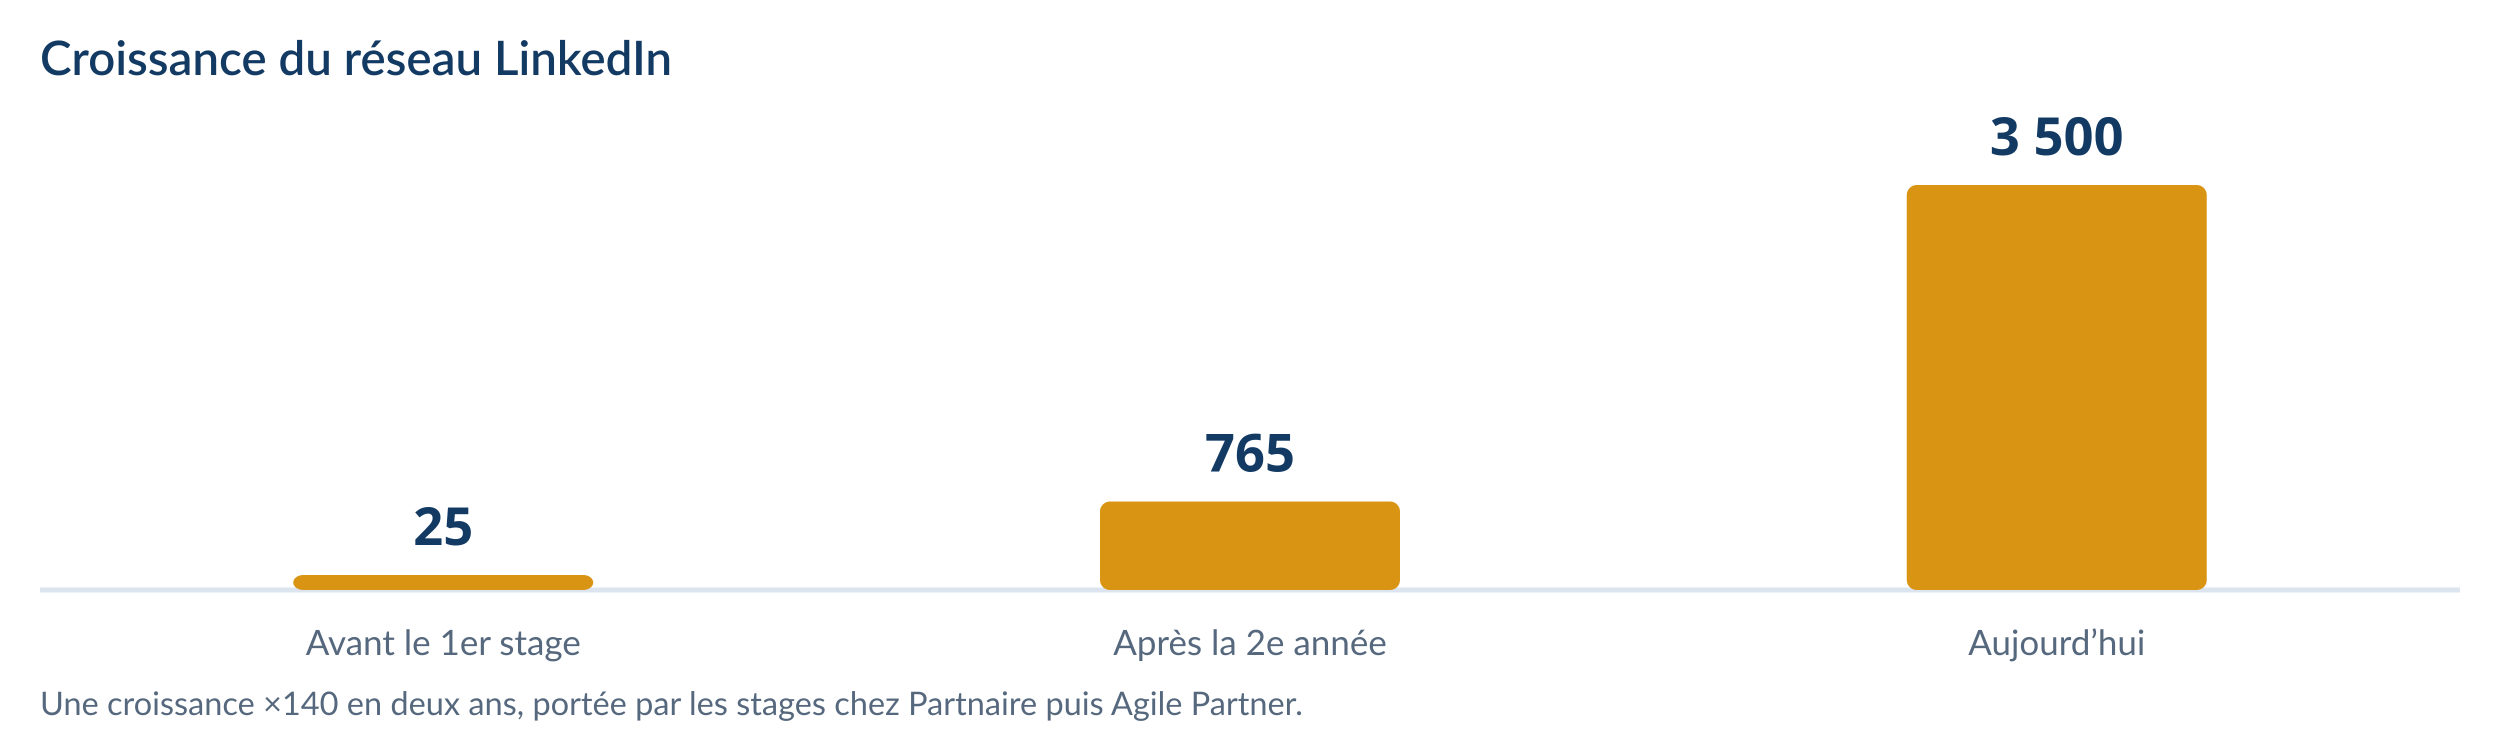
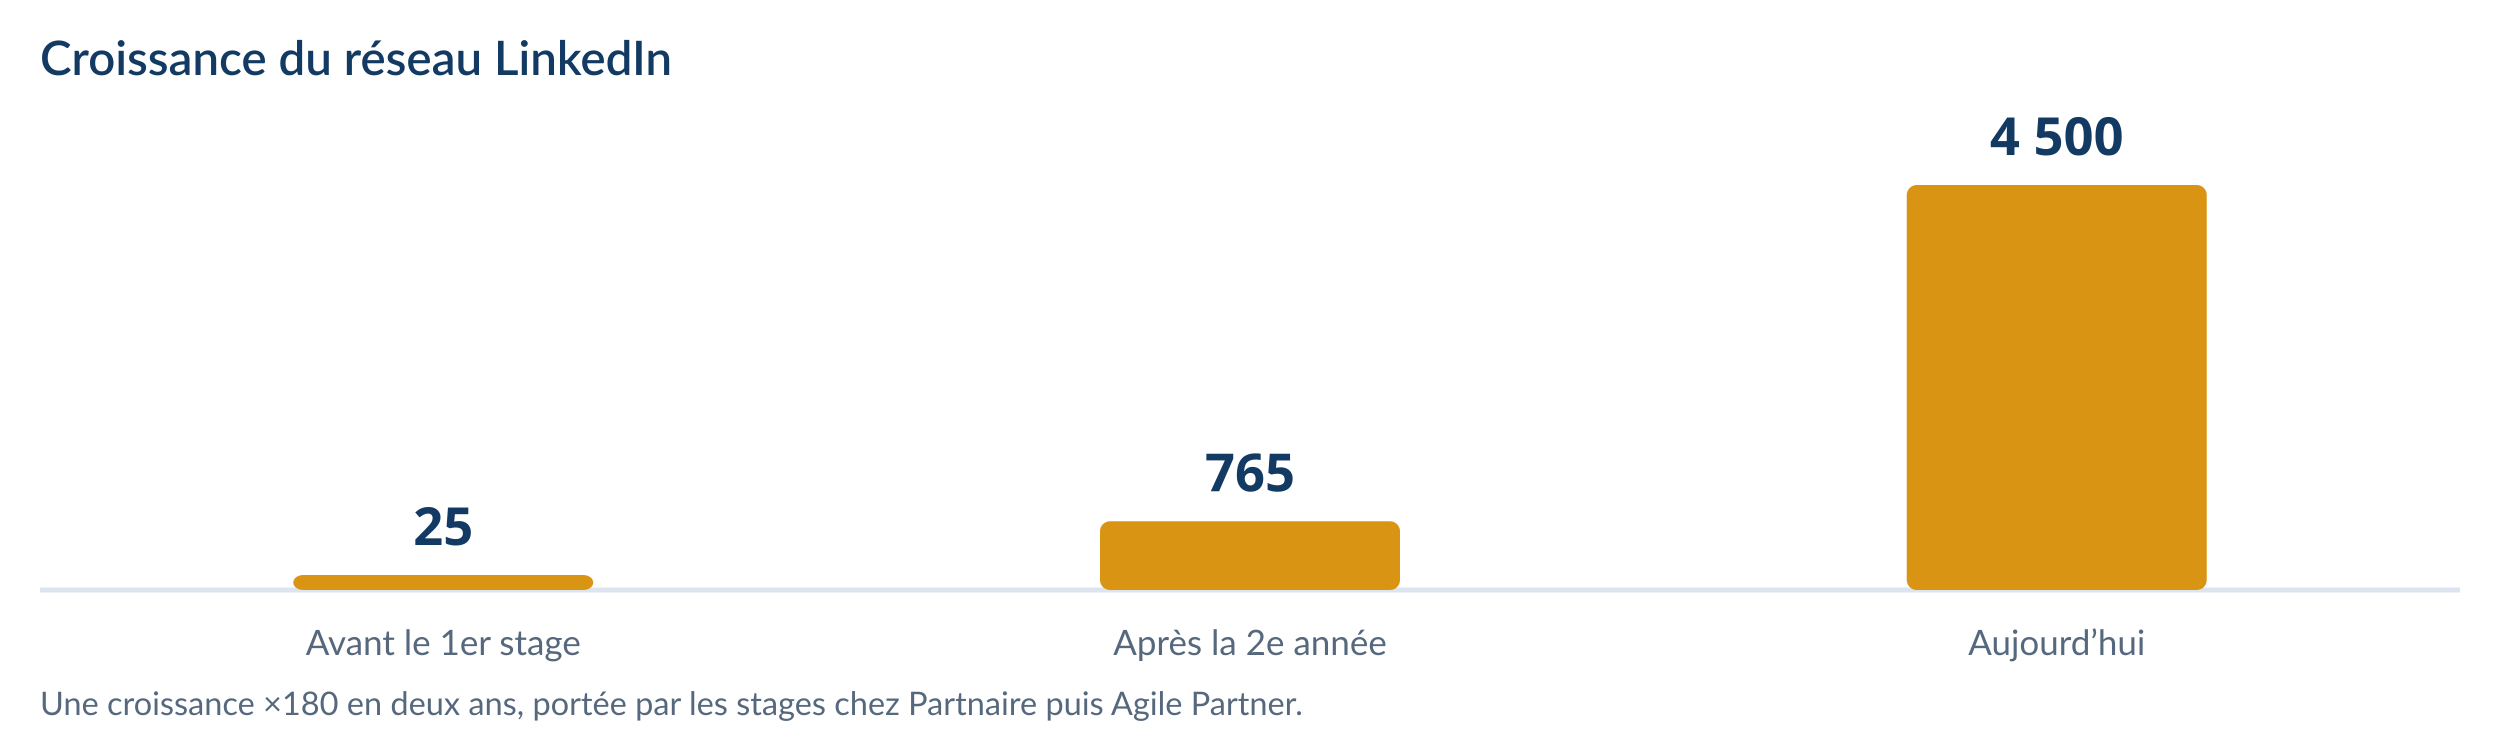
<svg xmlns="http://www.w3.org/2000/svg" viewBox="0 0 1000 300" width="1000" height="300">
  <rect width="1000" height="300" fill="white" />
  <text x="16" y="30" font-family="Poppins, Lato, sans-serif" font-size="19" font-weight="600" fill="#123A63">Croissance du réseau LinkedIn</text>
  <line x1="16" y1="236" x2="984" y2="236" stroke="#DCE5EF" stroke-width="2" />
  <rect x="117.3" y="230.0" width="120.0" height="6.0" rx="4" fill="#D99414" />
  <text x="177.3" y="218.0" font-family="Poppins  Lato  sans-serif" font-size="21" font-weight="700" fill="#123A63" text-anchor="middle">25</text>
  <text x="177.3" y="262.0" font-family="Lato, sans-serif" font-size="14" fill="#56687D" text-anchor="middle">Avant le 1er stage</text>
-   <rect x="440.0" y="200.6" width="120.0" height="35.4" rx="4" fill="#D99414" />
-   <text x="500.0" y="188.6" font-family="Poppins  Lato  sans-serif" font-size="21" font-weight="700" fill="#123A63" text-anchor="middle">765</text>
+   <rect x="440.0" y="208.5" width="120.0" height="27.5" rx="4" fill="#D99414" />
+   <text x="500.0" y="196.5" font-family="Poppins  Lato  sans-serif" font-size="21" font-weight="700" fill="#123A63" text-anchor="middle">765</text>
  <text x="500.0" y="262.0" font-family="Lato, sans-serif" font-size="14" fill="#56687D" text-anchor="middle">Après la 2e année</text>
  <rect x="762.7" y="74.0" width="120.0" height="162.0" rx="4" fill="#D99414" />
-   <text x="822.7" y="62.0" font-family="Poppins  Lato  sans-serif" font-size="21" font-weight="700" fill="#123A63" text-anchor="middle">3 500</text>
+   <text x="822.7" y="62.0" font-family="Poppins  Lato  sans-serif" font-size="21" font-weight="700" fill="#123A63" text-anchor="middle">4 500</text>
  <text x="822.7" y="262.0" font-family="Lato, sans-serif" font-size="14" fill="#56687D" text-anchor="middle">Aujourd’hui</text>
-   <text x="16" y="286" font-family="Lato, sans-serif" font-size="13" fill="#56687D">Une croissance ×140 en deux ans, portée par les stages chez Partnaire puis Agile Partner.</text>
+   <text x="16" y="286" font-family="Lato, sans-serif" font-size="13" fill="#56687D">Une croissance ×180 en deux ans, portée par les stages chez Partnaire puis Agile Partner.</text>
</svg>
